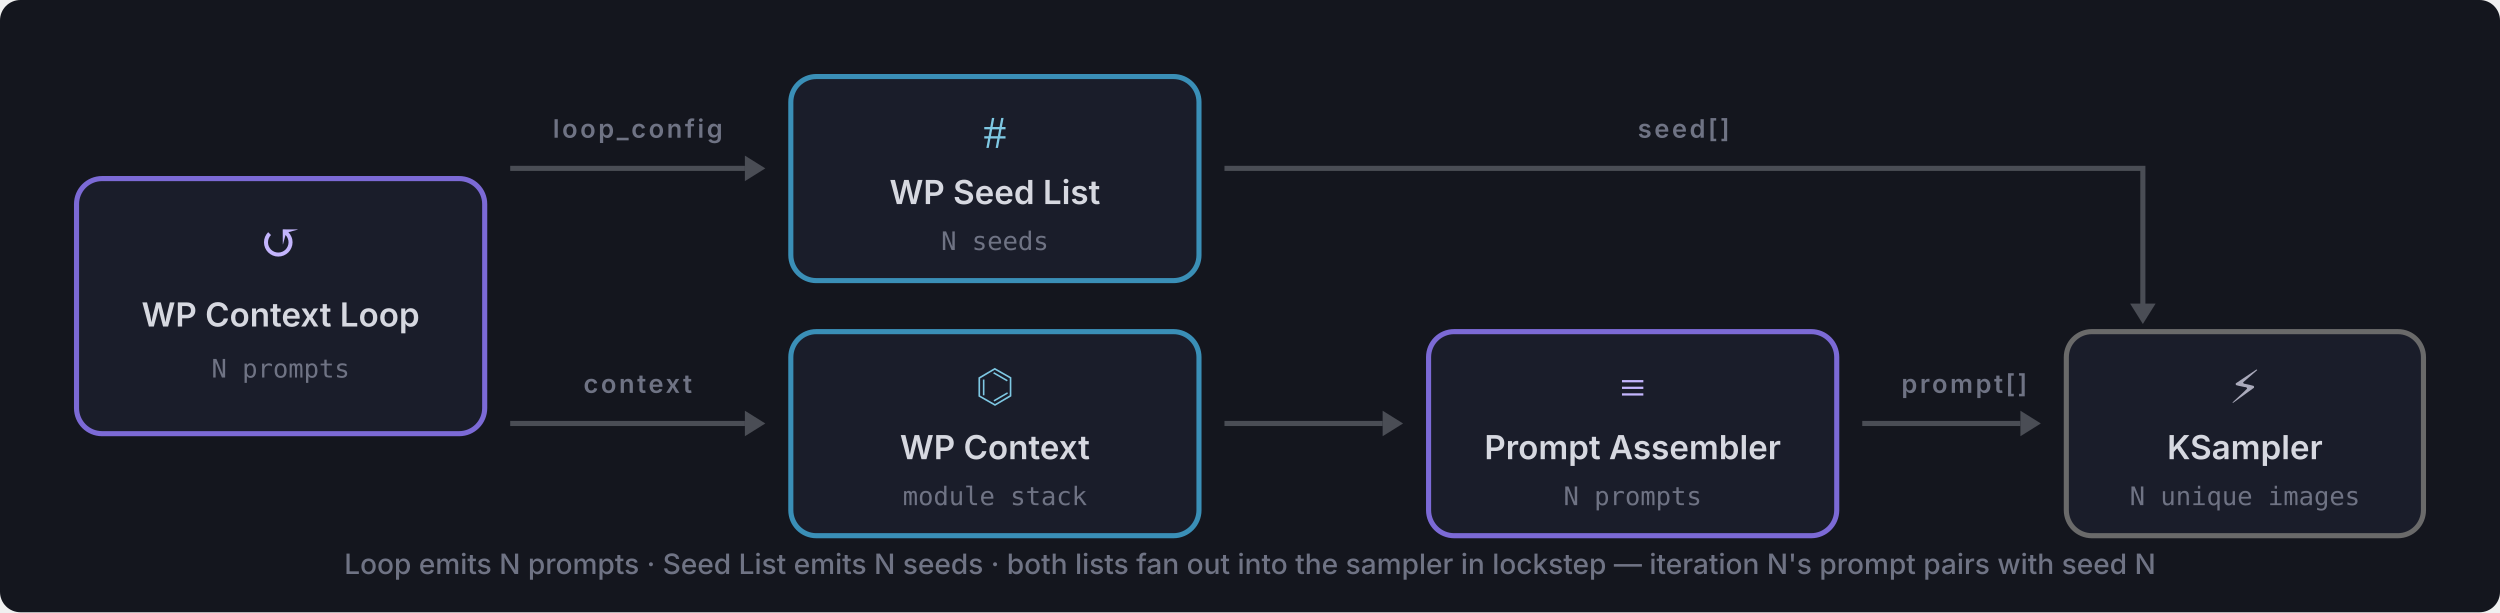
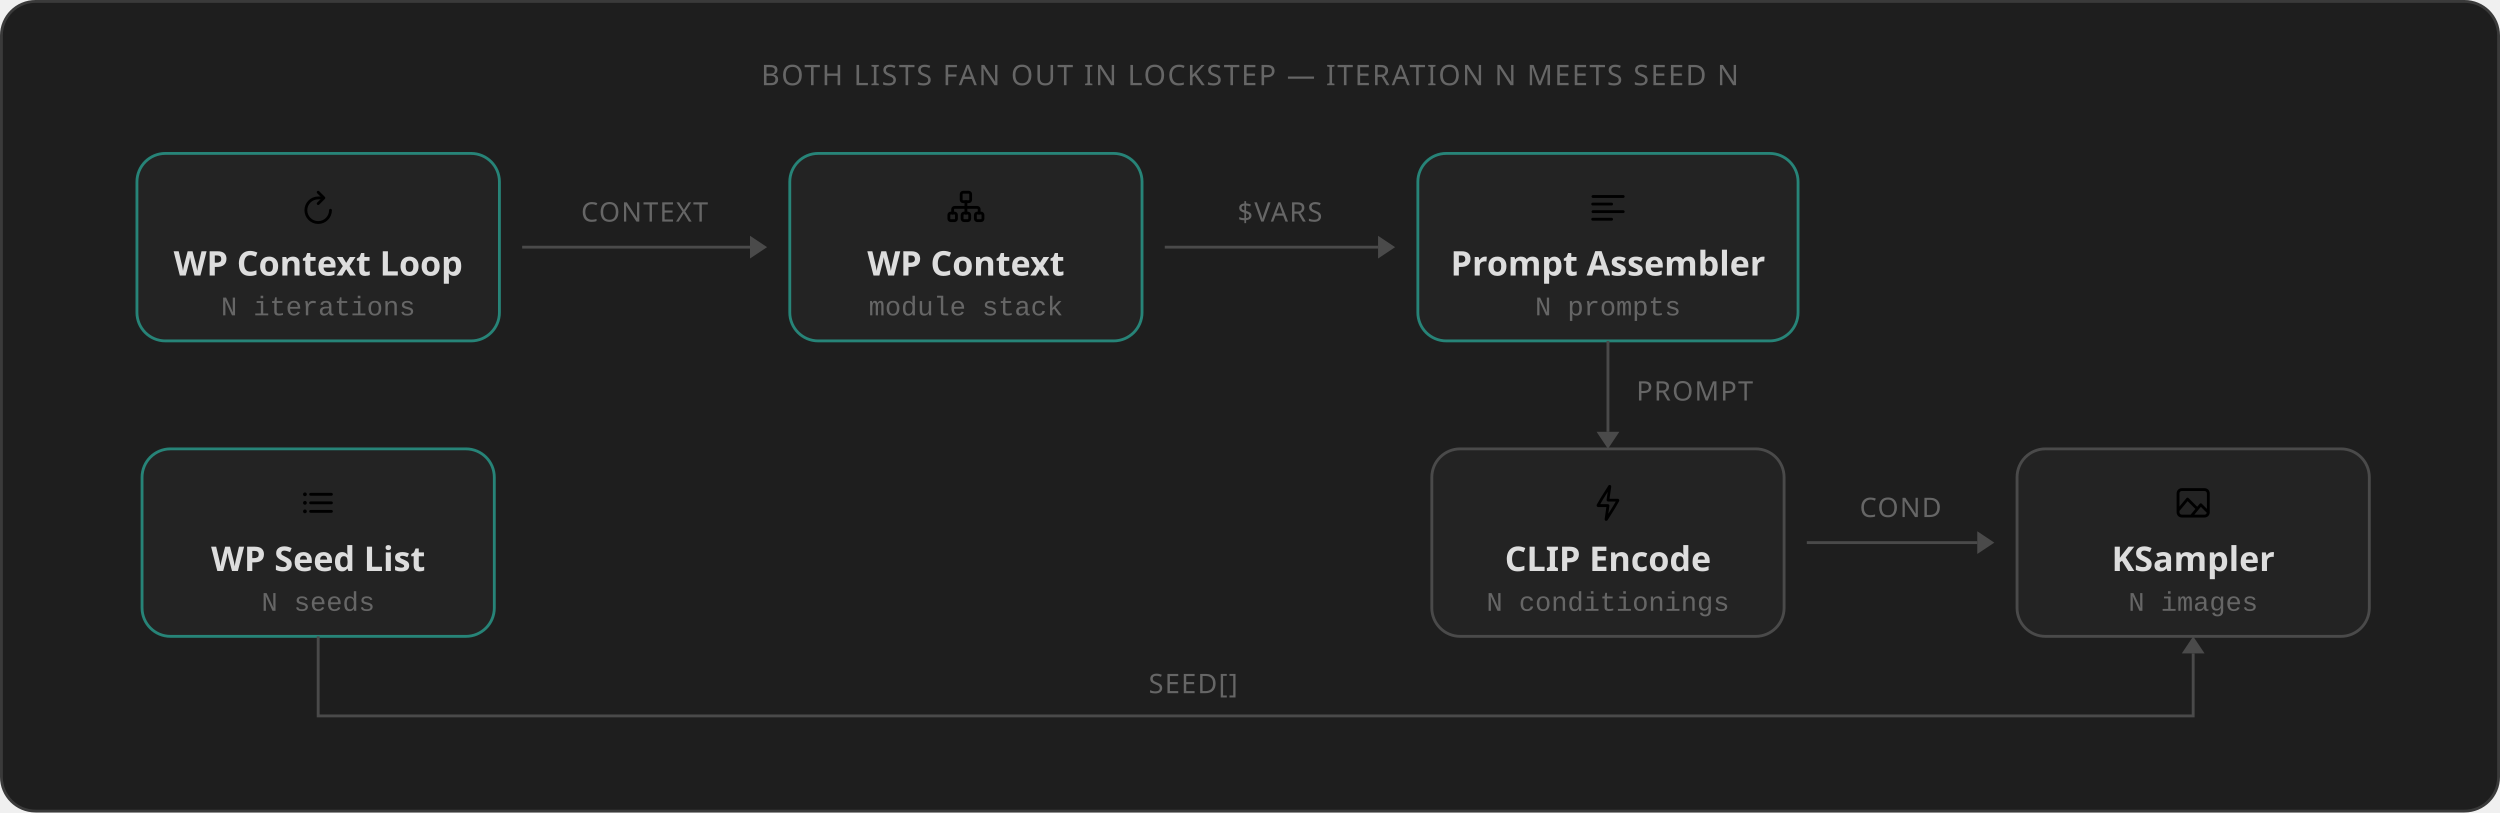
- <svg xmlns="http://www.w3.org/2000/svg" viewBox="0 0 980 240" role="img" aria-label="WP Context Loop emits N prompts and feeds WP Seed List N seeds; both fan out into KSampler in lockstep">
+ <svg xmlns="http://www.w3.org/2000/svg" viewBox="0 0 880 286" width="880" height="286" role="img" aria-label="WP Context Loop drives WP Context and the Prompt Assembler to produce N prompts, CLIP Encode turns them into conditioning for KSampler, and WP Seed List supplies the matching seed for each iteration directly to KSampler">
  <style>
-     .bg     { fill: #14161e; }
-     .panel  { fill: #1a1d2a; }
-     .border-loop    { stroke: #7c6ad6; }
-     .border-ctx     { stroke: #3a8fb7; }
-     .border-asm     { stroke: #7c6ad6; }
-     .border-seed    { stroke: #3a8fb7; }
-     .border-k       { stroke: #6a6a6a; }
-     .ico-loop       { fill: #c4b5fd; }
-     .ico-ctx        { fill: #7ec8e3; }
-     .ico-asm        { fill: #c4b5fd; }
-     .ico-seed       { fill: #7ec8e3; }
-     .ico-k          { fill: #aab; }
-     .name           { fill: #d6d8e0; font: 600 13px 'Inter', system-ui, sans-serif; }
-     .sub            { fill: #6f7384; font: 400 10px ui-monospace, monospace; }
-     .arrow-lbl      { fill: #6f7384; font: 600 10px 'Inter', system-ui, sans-serif; letter-spacing: 1px; text-transform: uppercase; }
-     .arrow-line     { stroke: #4a4d55; stroke-width: 2; fill: none; }
-     .arrow-line-dim { stroke: #353841; stroke-width: 2; fill: none; stroke-dasharray: 5 4; }
-     .arrow-head     { fill: #4a4d55; }
-     .caption        { fill: #6f7384; font: 500 11px 'Inter', system-ui, sans-serif; }
+     .frame, .card, .pill, .chip { stroke-width: 1; }
+     .cap { font: 400 10px 'Segoe UI', -apple-system, BlinkMacSystemFont, system-ui, sans-serif; letter-spacing: .06em; }
+     .feeder { font: 400 10.5px 'Segoe UI', -apple-system, BlinkMacSystemFont, system-ui, sans-serif; }
+     .nm { font: 600 12px 'Segoe UI', -apple-system, BlinkMacSystemFont, system-ui, sans-serif; }
+     .id { font: 400 9.5px 'JetBrains Mono', Consolas, Monaco, 'Courier New', monospace; }
+     .lbl, .varcap { font: 400 9.5px 'Segoe UI', -apple-system, BlinkMacSystemFont, system-ui, sans-serif; letter-spacing: .05em; }
+     .chipt { font: 400 10.5px 'JetBrains Mono', Consolas, Monaco, 'Courier New', monospace; }
+ 
+     .frame { fill: #1e1e1e; stroke: #3a3a3a; }
+     .card { fill: #232323; stroke: #4a4a4a; }
+     .card--wp { stroke: #2dd4bf; stroke-opacity: .55; }
+     .ico--wp { color: #2dd4bf; }
+     .ico--ext { color: #aaaaaa; }
+     .ico--wildcard { color: #a78bfa; }
+     .ico--fixed { color: #22d3ee; }
+     .ico--combine { color: #34d399; }
+     .ico--derivation { color: #fbbf24; }
+     .ico--constraint { color: #f472b6; }
+     .pill { fill: #232323; stroke: #3a3a3a; }
+     .feeder { fill: #aaaaaa; }
+     .nm { fill: #dddddd; }
+     .id, .lbl, .cap, .varcap { fill: #666666; }
+     .ln { stroke: #4a4a4a; }
+     .head { fill: #4a4a4a; }
+     .chip { fill: #232323; }
+     .chip--a { stroke: #8b5cf6; stroke-opacity: .4; }
+     .chip--b { stroke: #22d3ee; stroke-opacity: .4; }
+     .chip--c { stroke: #34d399; stroke-opacity: .4; }
+     .chipt--a { fill: #c4b5fd; }
+     .chipt--b { fill: #67e8f9; }
+     .chipt--c { fill: #86efac; }
+     @media (prefers-color-scheme: light) {
+       .frame { fill: #f5f5f5; stroke: #b0b0b0; }
+       .card { fill: #ffffff; stroke: #999999; }
+       .card--wp { stroke: #0f766e; stroke-opacity: .55; }
+       .ico--wp { color: #0f766e; }
+       .ico--ext { color: #555555; }
+       .ico--wildcard { color: #6d28d9; }
+       .ico--fixed { color: #1d4ed8; }
+       .ico--combine { color: #065f46; }
+       .ico--derivation { color: #92400e; }
+       .ico--constraint { color: #9d174d; }
+       .pill { fill: #ffffff; stroke: #b0b0b0; }
+       .feeder { fill: #555555; }
+       .nm { fill: #1a1a1a; }
+       .id,   .lbl,   .cap,   .varcap { fill: #888888; }
+       .ln { stroke: #999999; }
+       .head { fill: #999999; }
+       .chip { fill: #ffffff; }
+       .chip--a { stroke: #8b5cf6; stroke-opacity: .4; }
+       .chip--b { stroke: #22d3ee; stroke-opacity: .4; }
+       .chip--c { stroke: #34d399; stroke-opacity: .4; }
+       .chipt--a { fill: #6d28d9; }
+       .chipt--b { fill: #1d4ed8; }
+       .chipt--c { fill: #065f46; }
+     }
  </style>
-   <rect class="bg" width="980" height="240" rx="8" />
-   <g transform="translate(30, 70)">
-     <rect class="panel border-loop" x="0" y="0" width="160" height="100" rx="10" stroke-width="2" />
-     <text class="ico-loop" x="80" y="32" text-anchor="middle" font-size="20">↺</text>
-     <text class="name" x="80" y="58" text-anchor="middle">WP Context Loop</text>
-     <text class="sub" x="80" y="78" text-anchor="middle">N prompts</text>
+   <rect class="frame" x="0.5" y="0.5" width="879" height="285" rx="12" />
+   <text class="cap" x="440" y="30" text-anchor="middle">BOTH LISTS FAN OUT IN LOCKSTEP — ITERATION N MEETS SEED N</text>
+   <rect class="card card--wp" x="48.2" y="54" width="127.6" height="66" rx="10" />
+   <g class="ico ico--wp">
+     <g transform="translate(104 65) scale(0.6666667)">
+       <g id="refresh">
+         <path d="M12,20.75a7.25,7.25,0,0,1,0-14.5h2.5a.75.75,0,0,1,0,1.5H12a5.75,5.75,0,1,0,5.75,5.75.75.75,0,0,1,1.5,0A7.26,7.26,0,0,1,12,20.75Z" />
+         <path d="M12,10.75a.74.74,0,0,1-.53-.22.75.75,0,0,1,0-1.06L13.94,7,11.47,4.53a.75.75,0,1,1,1.06-1.06l3,3a.75.75,0,0,1,0,1.06l-3,3A.74.74,0,0,1,12,10.75Z" />
+       </g>
+     </g>
  </g>
-   <g transform="translate(200, 60)">
-     <text class="arrow-lbl" x="50" y="-6" text-anchor="middle">loop_config</text>
-     <line class="arrow-line" x1="0" y1="6" x2="92" y2="6" />
-     <polygon class="arrow-head" points="92,1 100,6 92,11" />
+   <text class="nm" x="112" y="97" text-anchor="middle">WP Context Loop</text>
+   <text class="id" x="112" y="111" text-anchor="middle">N iterations</text>
+   <rect class="card card--wp" x="50" y="158" width="124" height="66" rx="10" />
+   <g class="ico ico--wp">
+     <g transform="translate(104 169) scale(0.6666667)">
+       <g id="list">
+         <path d="M19,12.75H8a.75.75,0,0,1,0-1.5H19a.75.75,0,0,1,0,1.5Z" />
+         <path d="M19,8.25H8a.75.75,0,0,1,0-1.5H19a.75.75,0,0,1,0,1.5Z" />
+         <path d="M19,17.25H8a.75.75,0,0,1,0-1.5H19a.75.75,0,0,1,0,1.5Z" />
+         <path d="M5,8.5a1,1,0,0,1-.38-.07,1.46,1.46,0,0,1-.33-.22A1,1,0,0,1,4,7.5a1.05,1.05,0,0,1,.29-.71.93.93,0,0,1,.33-.21,1,1,0,0,1,.76,0,1,1,0,0,1,.33.21A1.05,1.05,0,0,1,6,7.5a1,1,0,0,1-.29.71,1.46,1.46,0,0,1-.33.22A1,1,0,0,1,5,8.5Z" />
+         <path d="M5,13a1,1,0,0,1-.38-.08,1.15,1.15,0,0,1-.33-.21A1,1,0,0,1,4,12a1.05,1.05,0,0,1,.29-.71,1.15,1.15,0,0,1,.33-.21A1,1,0,0,1,5.2,11l.18.06.18.09a1.58,1.58,0,0,1,.15.12A1.05,1.05,0,0,1,6,12a1,1,0,0,1-1,1Z" />
+         <path d="M5,17.5a1,1,0,0,1-.38-.07,1.46,1.46,0,0,1-.33-.22,1.15,1.15,0,0,1-.21-.33.94.94,0,0,1,0-.76,1.15,1.15,0,0,1,.21-.33,1,1,0,0,1,1.09-.21,1,1,0,0,1,.33.21,1.15,1.15,0,0,1,.21.33.94.94,0,0,1,0,.76,1.15,1.15,0,0,1-.21.33A1,1,0,0,1,5,17.5Z" />
+       </g>
+     </g>
  </g>
-   <g transform="translate(310, 30)">
-     <rect class="panel border-seed" x="0" y="0" width="160" height="80" rx="10" stroke-width="2" />
-     <text class="ico-seed" x="80" y="28" text-anchor="middle" font-size="18">#</text>
-     <text class="name" x="80" y="50" text-anchor="middle">WP Seed List</text>
-     <text class="sub" x="80" y="68" text-anchor="middle">N seeds</text>
+   <text class="nm" x="112" y="201" text-anchor="middle">WP Seed List</text>
+   <text class="id" x="112" y="215" text-anchor="middle">N seeds</text>
+   <rect class="card card--wp" x="278" y="54" width="124" height="66" rx="10" />
+   <g class="ico ico--wp">
+     <g transform="translate(332 65) scale(0.6666667)">
+       <g id="sitemap">
+         <path d="M13.5,9.75h-3A1.76,1.76,0,0,1,8.75,8V5A1.76,1.76,0,0,1,10.5,3.25h3A1.76,1.76,0,0,1,15.25,5V8A1.76,1.76,0,0,1,13.5,9.75Zm-3-5a.25.25,0,0,0-.25.25V8a.25.25,0,0,0,.25.25h3A.25.25,0,0,0,13.75,8V5a.25.25,0,0,0-.25-.25Z" />
+         <path d="M6,19.75H4A1.76,1.76,0,0,1,2.25,18V16A1.76,1.76,0,0,1,4,14.25H6A1.76,1.76,0,0,1,7.75,16v2A1.76,1.76,0,0,1,6,19.75Zm-2-4a.25.25,0,0,0-.25.25v2a.25.25,0,0,0,.25.25H6A.25.25,0,0,0,6.25,18V16A.25.25,0,0,0,6,15.75Z" />
+         <path d="M13,19.75H11A1.76,1.76,0,0,1,9.25,18V16A1.76,1.76,0,0,1,11,14.25h2A1.76,1.76,0,0,1,14.75,16v2A1.76,1.76,0,0,1,13,19.75Zm-2-4a.25.25,0,0,0-.25.25v2a.25.25,0,0,0,.25.25h2a.25.25,0,0,0,.25-.25V16a.25.25,0,0,0-.25-.25Z" />
+         <path d="M20,19.75H18A1.76,1.76,0,0,1,16.25,18V16A1.76,1.76,0,0,1,18,14.25h2A1.76,1.76,0,0,1,21.75,16v2A1.76,1.76,0,0,1,20,19.75Zm-2-4a.25.25,0,0,0-.25.25v2a.25.25,0,0,0,.25.25h2a.25.25,0,0,0,.25-.25V16a.25.25,0,0,0-.25-.25Z" />
+         <path d="M19,15.75a.76.76,0,0,1-.75-.75V13a.25.25,0,0,0-.25-.25H6a.25.25,0,0,0-.25.25v2a.75.75,0,0,1-1.5,0V13A1.76,1.76,0,0,1,6,11.25H18A1.76,1.76,0,0,1,19.75,13v2A.76.76,0,0,1,19,15.75Z" />
+         <path d="M12,15.75a.76.76,0,0,1-.75-.75V9a.75.75,0,0,1,1.5,0v6A.76.76,0,0,1,12,15.75Z" />
+       </g>
+     </g>
  </g>
-   <g transform="translate(200, 160)">
-     <text class="arrow-lbl" x="50" y="-6" text-anchor="middle">context</text>
-     <line class="arrow-line" x1="0" y1="6" x2="92" y2="6" />
-     <polygon class="arrow-head" points="92,1 100,6 92,11" />
+   <text class="nm" x="340" y="97" text-anchor="middle">WP Context</text>
+   <text class="id" x="340" y="111" text-anchor="middle">module stack</text>
+   <rect class="card card--wp" x="499.08" y="54" width="133.84" height="66" rx="10" />
+   <g class="ico ico--wp">
+     <g transform="translate(558 65) scale(0.6666667)">
+       <g id="align-left">
+         <path d="M13.93,11h-10a.75.75,0,1,1,0-1.5h10a.75.75,0,0,1,0,1.5Z" />
+         <path d="M20.07,7h-16a.75.75,0,0,1,0-1.5h16a.75.75,0,0,1,0,1.5Z" />
+         <path d="M20.07,15h-16a.75.75,0,0,1,0-1.5h16a.75.75,0,0,1,0,1.5Z" />
+         <path d="M13.93,19h-10a.75.75,0,1,1,0-1.5h10a.75.75,0,0,1,0,1.5Z" />
+       </g>
+     </g>
  </g>
-   <g transform="translate(310, 130)">
-     <rect class="panel border-ctx" x="0" y="0" width="160" height="80" rx="10" stroke-width="2" />
-     <text class="ico-ctx" x="80" y="28" text-anchor="middle" font-size="18">⌬</text>
-     <text class="name" x="80" y="50" text-anchor="middle">WP Context</text>
-     <text class="sub" x="80" y="68" text-anchor="middle">module stack</text>
+   <text class="nm" x="566" y="97" text-anchor="middle">Prompt Assembler</text>
+   <text class="id" x="566" y="111" text-anchor="middle">N prompts</text>
+   <rect class="card card--ext" x="504" y="158" width="124" height="66" rx="10" />
+   <g class="ico ico--ext">
+     <g transform="translate(558 169) scale(0.6666667)">
+       <g id="bolt">
+         <path d="M11.09,21.5a.67.67,0,0,1-.24,0,.83.83,0,0,1-.59-.81v-.11l.9-6.35H6.82a.8.8,0,0,1-.71-.43.85.85,0,0,1,0-.86l2-3.49,4.1-6.52a.79.79,0,0,1,.92-.35.83.83,0,0,1,.59.81v.11l-.9,6.35h4.35a.8.8,0,0,1,.71.43.85.85,0,0,1,0,.86l-2,3.49-4.1,6.52A.79.79,0,0,1,11.09,21.5Zm-.53-1.21h0Zm-2.63-7.6h4a.84.84,0,0,1,.83.85v.11l-.59,4.14,2.5-4,1.44-2.48h-4a.84.84,0,0,1-.83-.85v-.11l.59-4.14-2.5,4Zm-.57,1Zm9.28-3.34ZM13.44,3.7h0Z" />
+       </g>
+     </g>
  </g>
-   <g transform="translate(480, 160)">
-     <line class="arrow-line" x1="0" y1="6" x2="62" y2="6" />
-     <polygon class="arrow-head" points="62,1 70,6 62,11" />
+   <text class="nm" x="566" y="201" text-anchor="middle">CLIP Encode</text>
+   <text class="id" x="566" y="215" text-anchor="middle">N conditionings</text>
+   <rect class="card card--ext" x="710" y="158" width="124" height="66" rx="10" />
+   <g class="ico ico--ext">
+     <g transform="translate(764 169) scale(0.6666667)">
+       <g id="image">
+         <path d="M18,4.25H6A2.75,2.75,0,0,0,3.25,7V17A2.75,2.75,0,0,0,6,19.75H18A2.75,2.75,0,0,0,20.75,17V7A2.75,2.75,0,0,0,18,4.25ZM6,5.75H18A1.25,1.25,0,0,1,19.25,7v8.19l-2.72-2.72a.7.7,0,0,0-.56-.22.79.79,0,0,0-.55.27l-1.29,1.55-4.6-4.6A.7.7,0,0,0,9,9.25a.79.79,0,0,0-.55.27L4.75,13.93V7A1.25,1.25,0,0,1,6,5.75ZM4.75,17v-.73l4.3-5.16,4.12,4.12-2.52,3H6A1.25,1.25,0,0,1,4.75,17ZM18,18.25H12.6l3.45-4.14,3.15,3.15A1.23,1.23,0,0,1,18,18.25Z" />
+       </g>
+     </g>
  </g>
-   <g transform="translate(560, 130)">
-     <rect class="panel border-asm" x="0" y="0" width="160" height="80" rx="10" stroke-width="2" />
-     <text class="ico-asm" x="80" y="28" text-anchor="middle" font-size="18">≡</text>
-     <text class="name" x="80" y="50" text-anchor="middle">Prompt Assembler</text>
-     <text class="sub" x="80" y="68" text-anchor="middle">N prompts</text>
-   </g>
-   <g transform="translate(480, 60)">
-     <text class="arrow-lbl" x="180" y="-6" text-anchor="middle">seed[]</text>
-     <path class="arrow-line" d="M 0 6 L 360 6 L 360 64" />
-     <polygon class="arrow-head" points="355,59 360,67 365,59" />
-   </g>
-   <g transform="translate(730, 160)">
-     <text class="arrow-lbl" x="40" y="-6" text-anchor="middle">prompt[]</text>
-     <line class="arrow-line" x1="0" y1="6" x2="62" y2="6" />
-     <polygon class="arrow-head" points="62,1 70,6 62,11" />
-   </g>
-   <g transform="translate(810, 130)">
-     <rect class="panel border-k" x="0" y="0" width="140" height="80" rx="10" stroke-width="2" />
-     <text class="ico-k" x="70" y="28" text-anchor="middle" font-size="18">⚡</text>
-     <text class="name" x="70" y="50" text-anchor="middle">KSampler</text>
-     <text class="sub" x="70" y="68" text-anchor="middle">N unique images</text>
-   </g>
-   <text class="caption" x="490" y="225" text-anchor="middle">
-     Loop emits N prompts · Seed List emits N seeds · both lists fan out into the sampler in lockstep — iteration N's prompt pairs with seed N
-   </text>
+   <text class="nm" x="772" y="201" text-anchor="middle">KSampler</text>
+   <text class="id" x="772" y="215" text-anchor="middle">N images</text>
+   <text class="lbl" x="226.9" y="78" text-anchor="middle">CONTEXT</text>
+   <line class="ln" x1="183.8" y1="87" x2="264" y2="87" />
+   <path class="head" d="M264 83 L270 87 L264 91 Z" />
+   <text class="lbl" x="450.54" y="78" text-anchor="middle">$VARS</text>
+   <line class="ln" x1="410" y1="87" x2="485.08" y2="87" />
+   <path class="head" d="M485.08 83 L491.08 87 L485.08 91 Z" />
+   <text class="lbl" x="576" y="141">PROMPT</text>
+   <line class="ln" x1="566" y1="120" x2="566" y2="152" />
+   <path class="head" d="M562 152 L566 158 L570 152 Z" />
+   <text class="lbl" x="669" y="182" text-anchor="middle">COND</text>
+   <line class="ln" x1="636" y1="191" x2="696" y2="191" />
+   <path class="head" d="M696 187 L702 191 L696 195 Z" />
+   <path class="ln" fill="none" d="M112 224 V 252 H 772 V 230" />
+   <path class="head" d="M768 230 L772 224 L776 230 Z" />
+   <text class="lbl" x="420" y="244" text-anchor="middle">SEED[]</text>
</svg>
